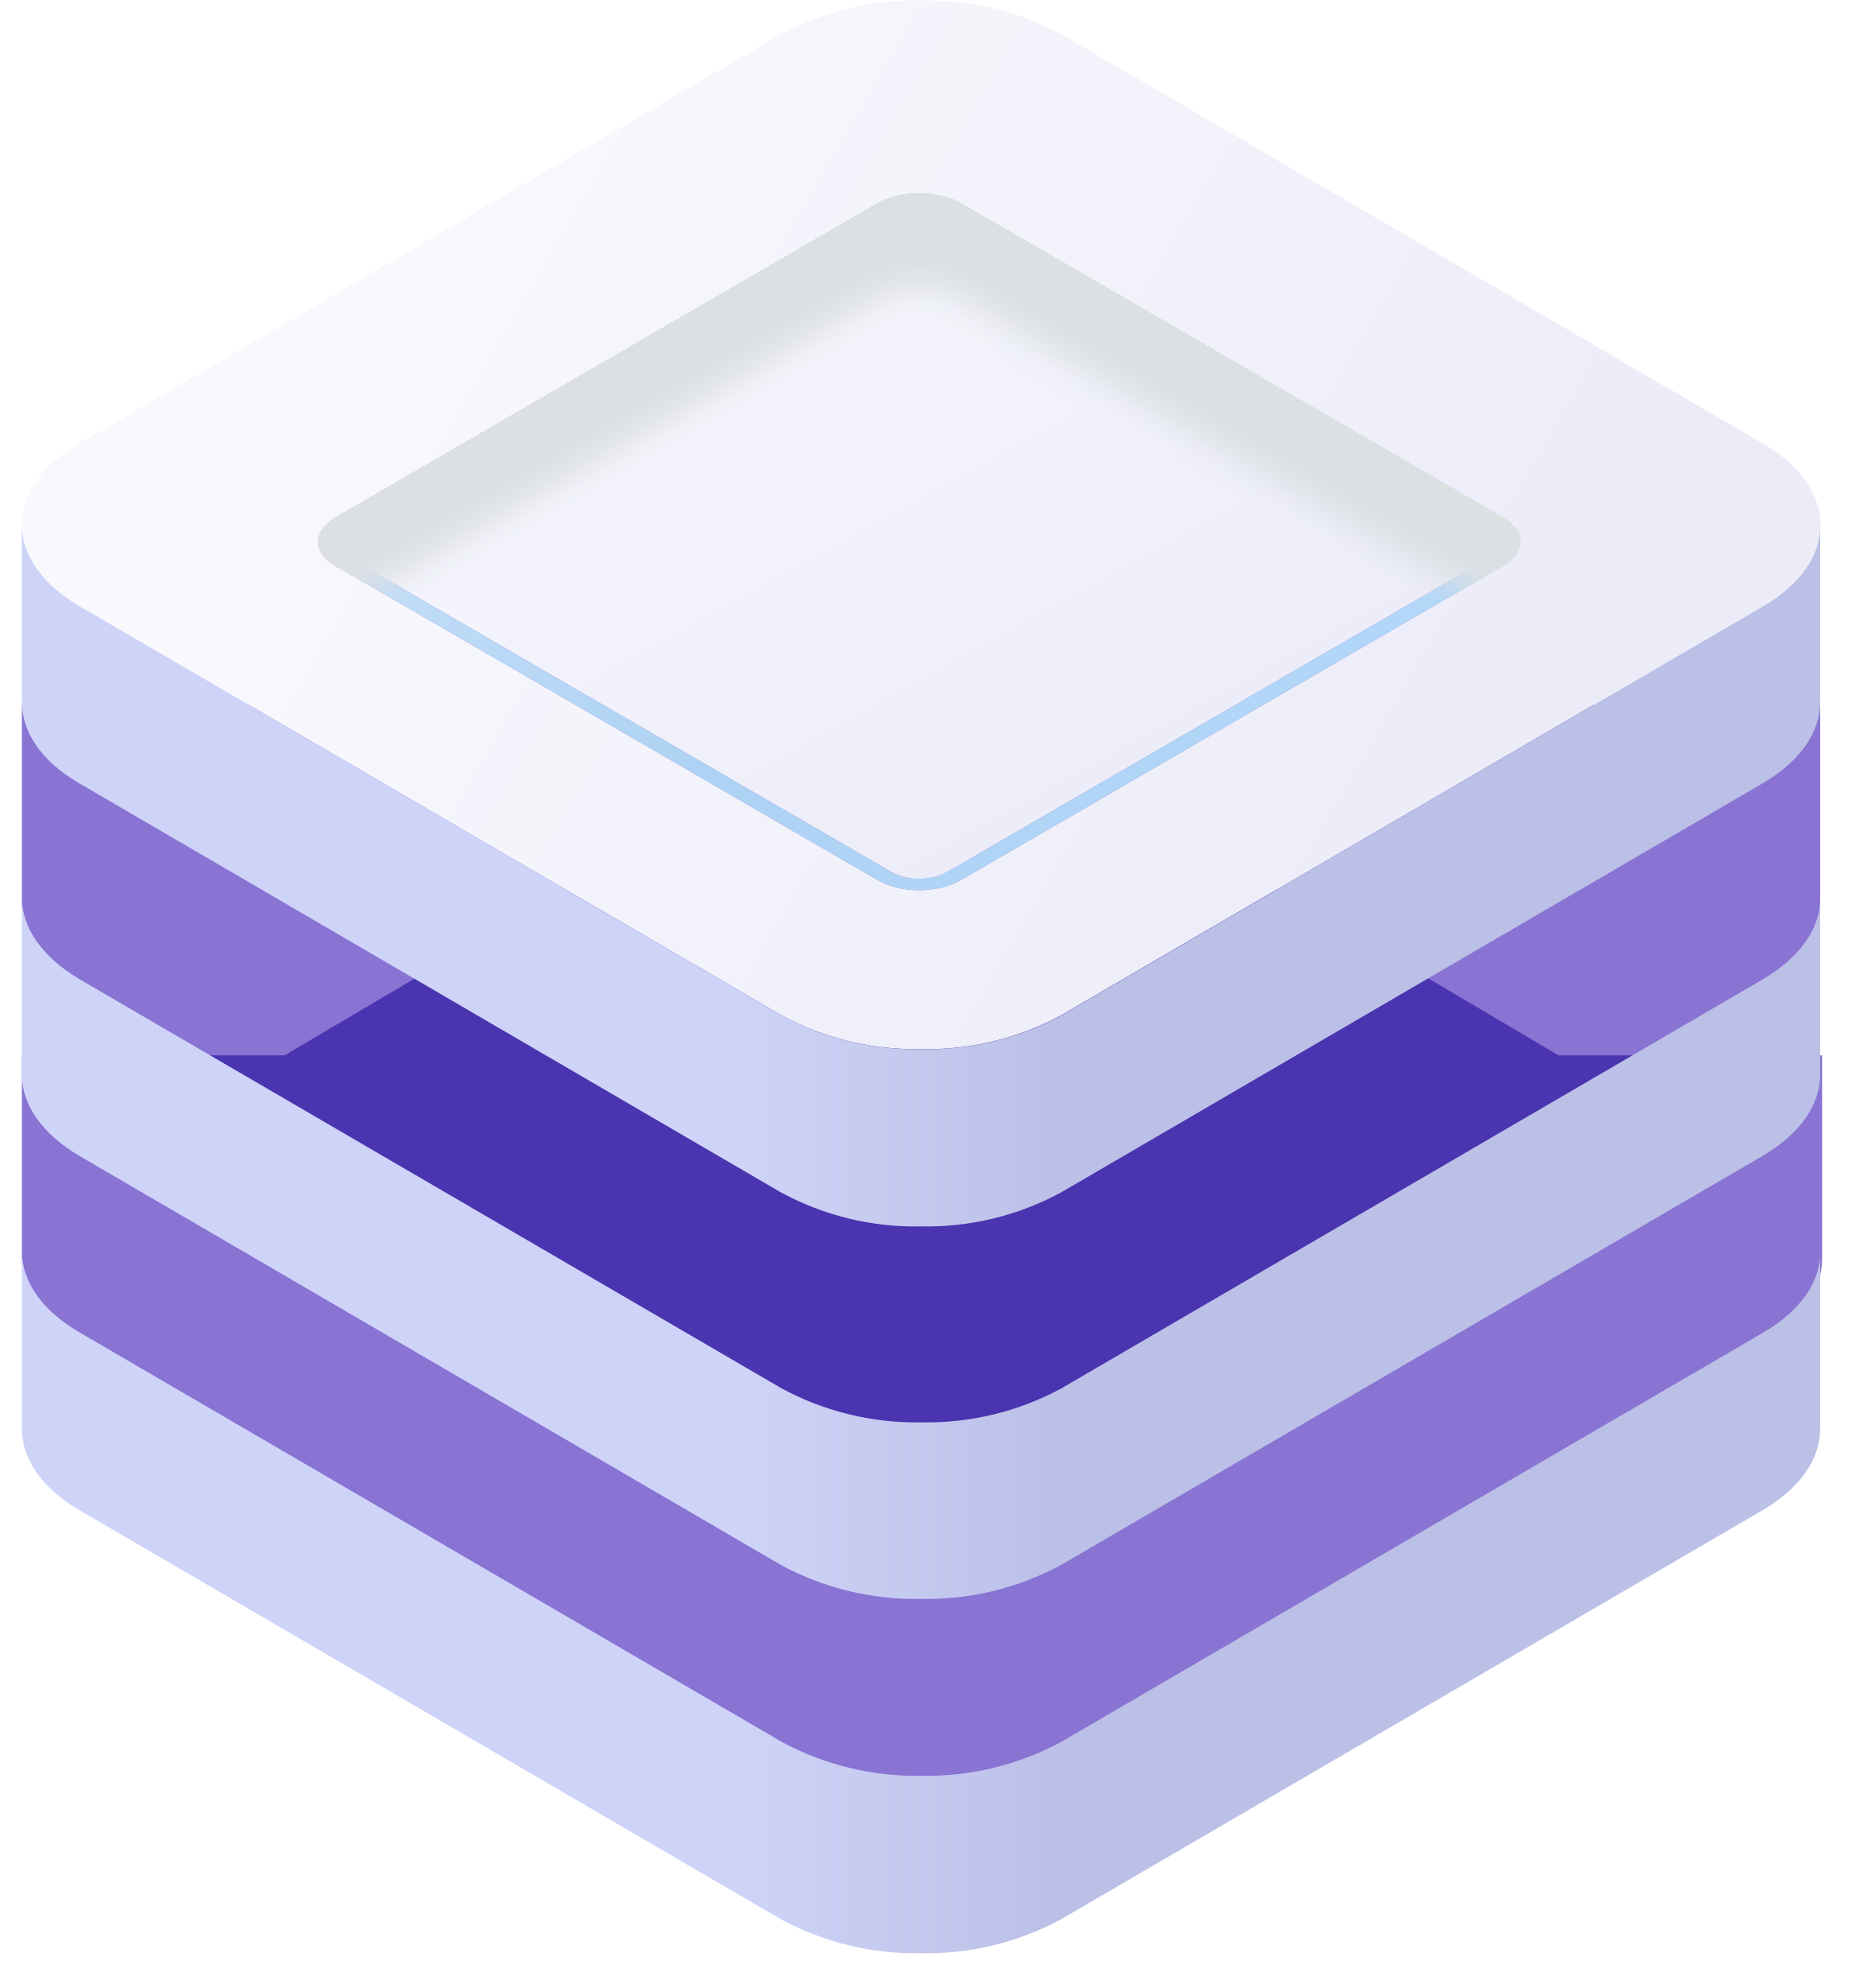
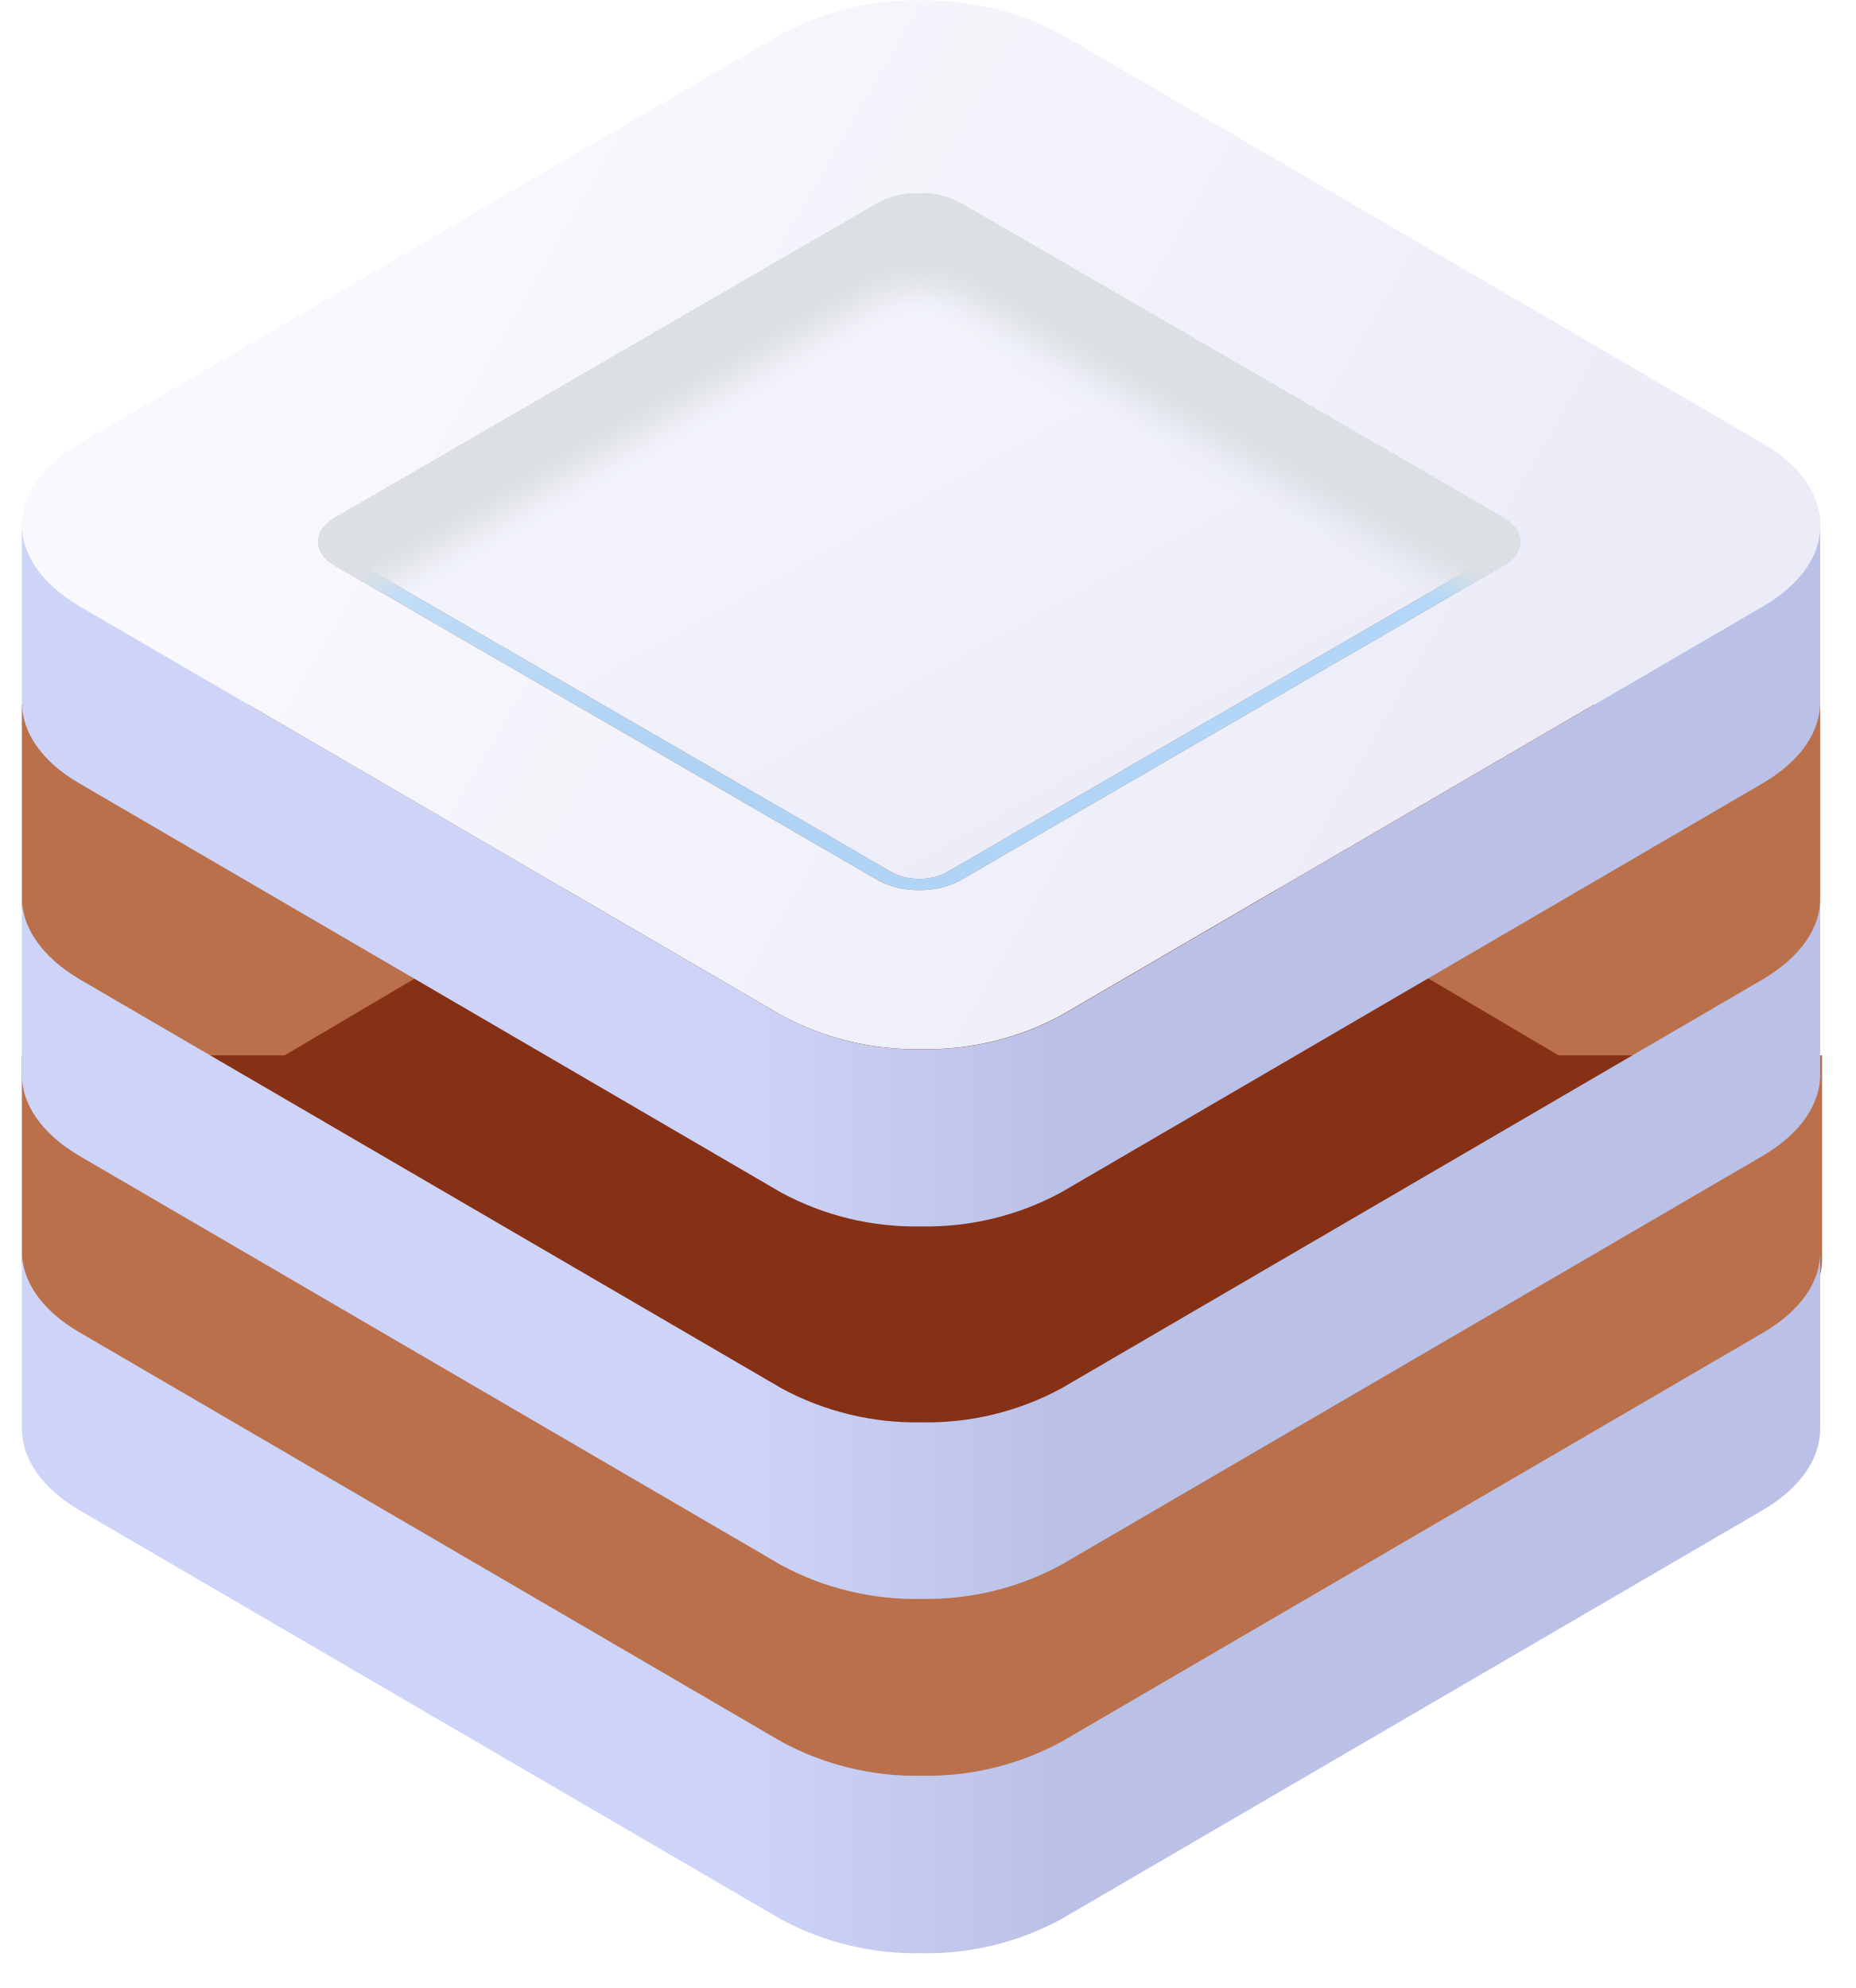
<svg xmlns="http://www.w3.org/2000/svg" width="42" height="45" fill="none">
-   <path fill="#8973D3" d="m35.278 23.888-11.253-6.645a6.4 6.4 0 0 0-3.164-.77 6.4 6.4 0 0 0-3.163.77L6.444 23.888H.495V28.5c0 .675.44 1.353 1.312 1.863l15.9 9.389a6.36 6.36 0 0 0 3.163.773 6.36 6.36 0 0 0 3.164-.773l15.901-9.389c.873-.514 1.31-1.192 1.31-1.863v-4.612z" style="mix-blend-mode:multiply" />
+   <path fill="#b9704b" d="m35.278 23.888-11.253-6.645a6.4 6.4 0 0 0-3.164-.77 6.4 6.4 0 0 0-3.163.77L6.444 23.888H.495V28.5c0 .675.44 1.353 1.312 1.863l15.9 9.389a6.36 6.36 0 0 0 3.163.773 6.36 6.36 0 0 0 3.164-.773l15.901-9.389c.873-.514 1.31-1.192 1.31-1.863v-4.612z" style="mix-blend-mode:multiply" />
  <path fill="url(#a)" d="m39.904 30.169-15.883 9.26a6.4 6.4 0 0 1-3.161.767 6.4 6.4 0 0 1-3.162-.766L1.816 30.169c-.884-.51-1.32-1.178-1.32-1.845v4.02c0 .667.436 1.334 1.307 1.844l15.882 9.261c.973.522 2.061.785 3.162.764a6.4 6.4 0 0 0 3.162-.764l15.882-9.26c.874-.511 1.31-1.178 1.31-1.845v-4.02c.013.667-.424 1.336-1.297 1.845" />
-   <path fill="#8973D3" d="M35.24 15.951 24 9.423a6.44 6.44 0 0 0-3.16-.76 6.44 6.44 0 0 0-3.161.76L6.438 15.951H.495v4.529c0 .663.44 1.33 1.31 1.83l15.883 9.224c.972.52 2.06.782 3.16.76a6.4 6.4 0 0 0 3.16-.76l15.885-9.224c.871-.505 1.308-1.171 1.308-1.83V15.95z" style="mix-blend-mode:multiply" />
+   <path fill="#b9704b" d="M35.24 15.951 24 9.423a6.44 6.44 0 0 0-3.16-.76 6.44 6.44 0 0 0-3.161.76L6.438 15.951H.495v4.529c0 .663.44 1.33 1.31 1.83l15.883 9.224c.972.52 2.06.782 3.16.76a6.4 6.4 0 0 0 3.16-.76l15.885-9.224c.871-.505 1.308-1.171 1.308-1.83V15.95z" style="mix-blend-mode:multiply" />
  <path fill="url(#b)" d="M39.904 22.167 24.02 31.43a6.4 6.4 0 0 1-3.161.766 6.4 6.4 0 0 1-3.162-.766L1.803 22.167C.932 21.65.495 20.981.495 20.315v4.009c0 .667.437 1.333 1.308 1.844l15.882 9.261a6.4 6.4 0 0 0 3.162.764 6.4 6.4 0 0 0 3.162-.764l15.882-9.26c.874-.51 1.31-1.178 1.31-1.845v-4.01c.013.668-.424 1.336-1.297 1.853" />
  <path fill="url(#c)" d="m17.692 22.984-15.889-9.26C.932 13.213.495 12.546.495 11.88c0-.667.437-1.334 1.308-1.845L17.685.771a6.45 6.45 0 0 1 3.168-.762 6.44 6.44 0 0 1 3.162.762l15.882 9.263c.874.51 1.31 1.178 1.31 1.845 0 .666-.436 1.333-1.31 1.844l-15.882 9.261a6.4 6.4 0 0 1-3.162.764 6.4 6.4 0 0 1-3.161-.764" />
  <path fill="url(#d)" d="M39.904 13.725 24.02 22.987a6.4 6.4 0 0 1-3.161.763 6.4 6.4 0 0 1-3.162-.763L1.803 13.725C.932 13.213.495 12.545.495 11.88v4.01c0 .677.437 1.343 1.308 1.846l15.882 9.26c.972.524 2.06.787 3.162.765a6.4 6.4 0 0 0 3.162-.764l15.882-9.261c.874-.51 1.31-1.176 1.31-1.843v-4.009c.013.663-.424 1.33-1.297 1.842" />
  <g filter="url(#e)">
    <rect width="15.638" height="15.638" fill="url(#f)" rx=".722" transform="scale(1.22354 .70918)rotate(-45 23.846 1.465)" />
-     <rect width="15.999" height="15.999" x="-.312" stroke="#8973D3" stroke-width=".361" rx=".902" transform="scale(1.22354 .70918)rotate(-45 23.563 1.396)" />
+     <rect width="15.999" height="15.999" x="-.312" stroke="#b9704b" stroke-width=".361" rx=".902" transform="scale(1.22354 .70918)rotate(-45 23.563 1.396)" />
    <rect width="15.999" height="15.999" x="-.312" stroke="url(#g)" stroke-width=".361" rx=".902" transform="scale(1.22354 .70918)rotate(-45 23.563 1.396)" />
  </g>
  <defs>
    <linearGradient id="a" x1=".495" x2="41.214" y1="36.269" y2="36.269" gradientUnits="userSpaceOnUse">
      <stop offset=".4" stop-color="#CED3F8" />
      <stop offset=".55" stop-color="#BEC3E9" />
      <stop offset=".57" stop-color="#BBC0E6" />
    </linearGradient>
    <linearGradient id="b" x1=".495" x2="41.214" y1="28.259" y2="28.259" gradientUnits="userSpaceOnUse">
      <stop offset=".4" stop-color="#CED3F8" />
      <stop offset=".55" stop-color="#BEC3E9" />
      <stop offset=".57" stop-color="#BBC0E6" />
    </linearGradient>
    <linearGradient id="c" x1="8.959" x2="33.529" y1="5.284" y2="19.531" gradientUnits="userSpaceOnUse">
      <stop stop-color="#F8F8FD" />
      <stop offset="1" stop-color="#EBECF8" />
    </linearGradient>
    <linearGradient id="d" x1=".495" x2="41.214" y1="19.823" y2="19.823" gradientUnits="userSpaceOnUse">
      <stop offset=".4" stop-color="#CED3F8" />
      <stop offset=".55" stop-color="#BEC3E9" />
      <stop offset=".57" stop-color="#BBC0E6" />
    </linearGradient>
    <linearGradient id="f" x1="7.929" x2="7.339" y1="-4.366" y2="20.256" gradientUnits="userSpaceOnUse">
      <stop stop-color="#F7F7FD" />
      <stop offset="1" stop-color="#EAEBF8" />
    </linearGradient>
    <linearGradient id="g" x1=".007" x2="9.4" y1="-.046" y2="18.743" gradientUnits="userSpaceOnUse">
      <stop stop-color="#C4DFF8" />
      <stop offset=".438" stop-color="#AED2F4" />
      <stop offset="1" stop-color="#B3D7F8" />
    </linearGradient>
    <filter id="e" width="27.21" height="16.493" x="7.203" y="4.377" color-interpolation-filters="sRGB" filterUnits="userSpaceOnUse">
      <feFlood flood-opacity="0" result="BackgroundImageFix" />
      <feColorMatrix in="SourceAlpha" result="hardAlpha" values="0 0 0 0 0 0 0 0 0 0 0 0 0 0 0 0 0 0 127 0" />
      <feOffset />
      <feComposite in2="hardAlpha" operator="out" />
      <feColorMatrix values="0 0 0 0 0.192 0 0 0 0 0.51 0 0 0 0 0.808 0 0 0 1 0" />
      <feBlend in2="BackgroundImageFix" result="effect1_dropShadow_689_22434" />
      <feBlend in="SourceGraphic" in2="effect1_dropShadow_689_22434" result="shape" />
      <feColorMatrix in="SourceAlpha" result="hardAlpha" values="0 0 0 0 0 0 0 0 0 0 0 0 0 0 0 0 0 0 127 0" />
      <feOffset dy="2.165" />
      <feGaussianBlur stdDeviation=".361" />
      <feComposite in2="hardAlpha" k2="-1" k3="1" operator="arithmetic" />
      <feColorMatrix values="0 0 0 0 0.862 0 0 0 0 0.877 0 0 0 0 0.892 0 0 0 1 0" />
      <feBlend in2="shape" result="effect2_innerShadow_689_22434" />
    </filter>
  </defs>
</svg>
